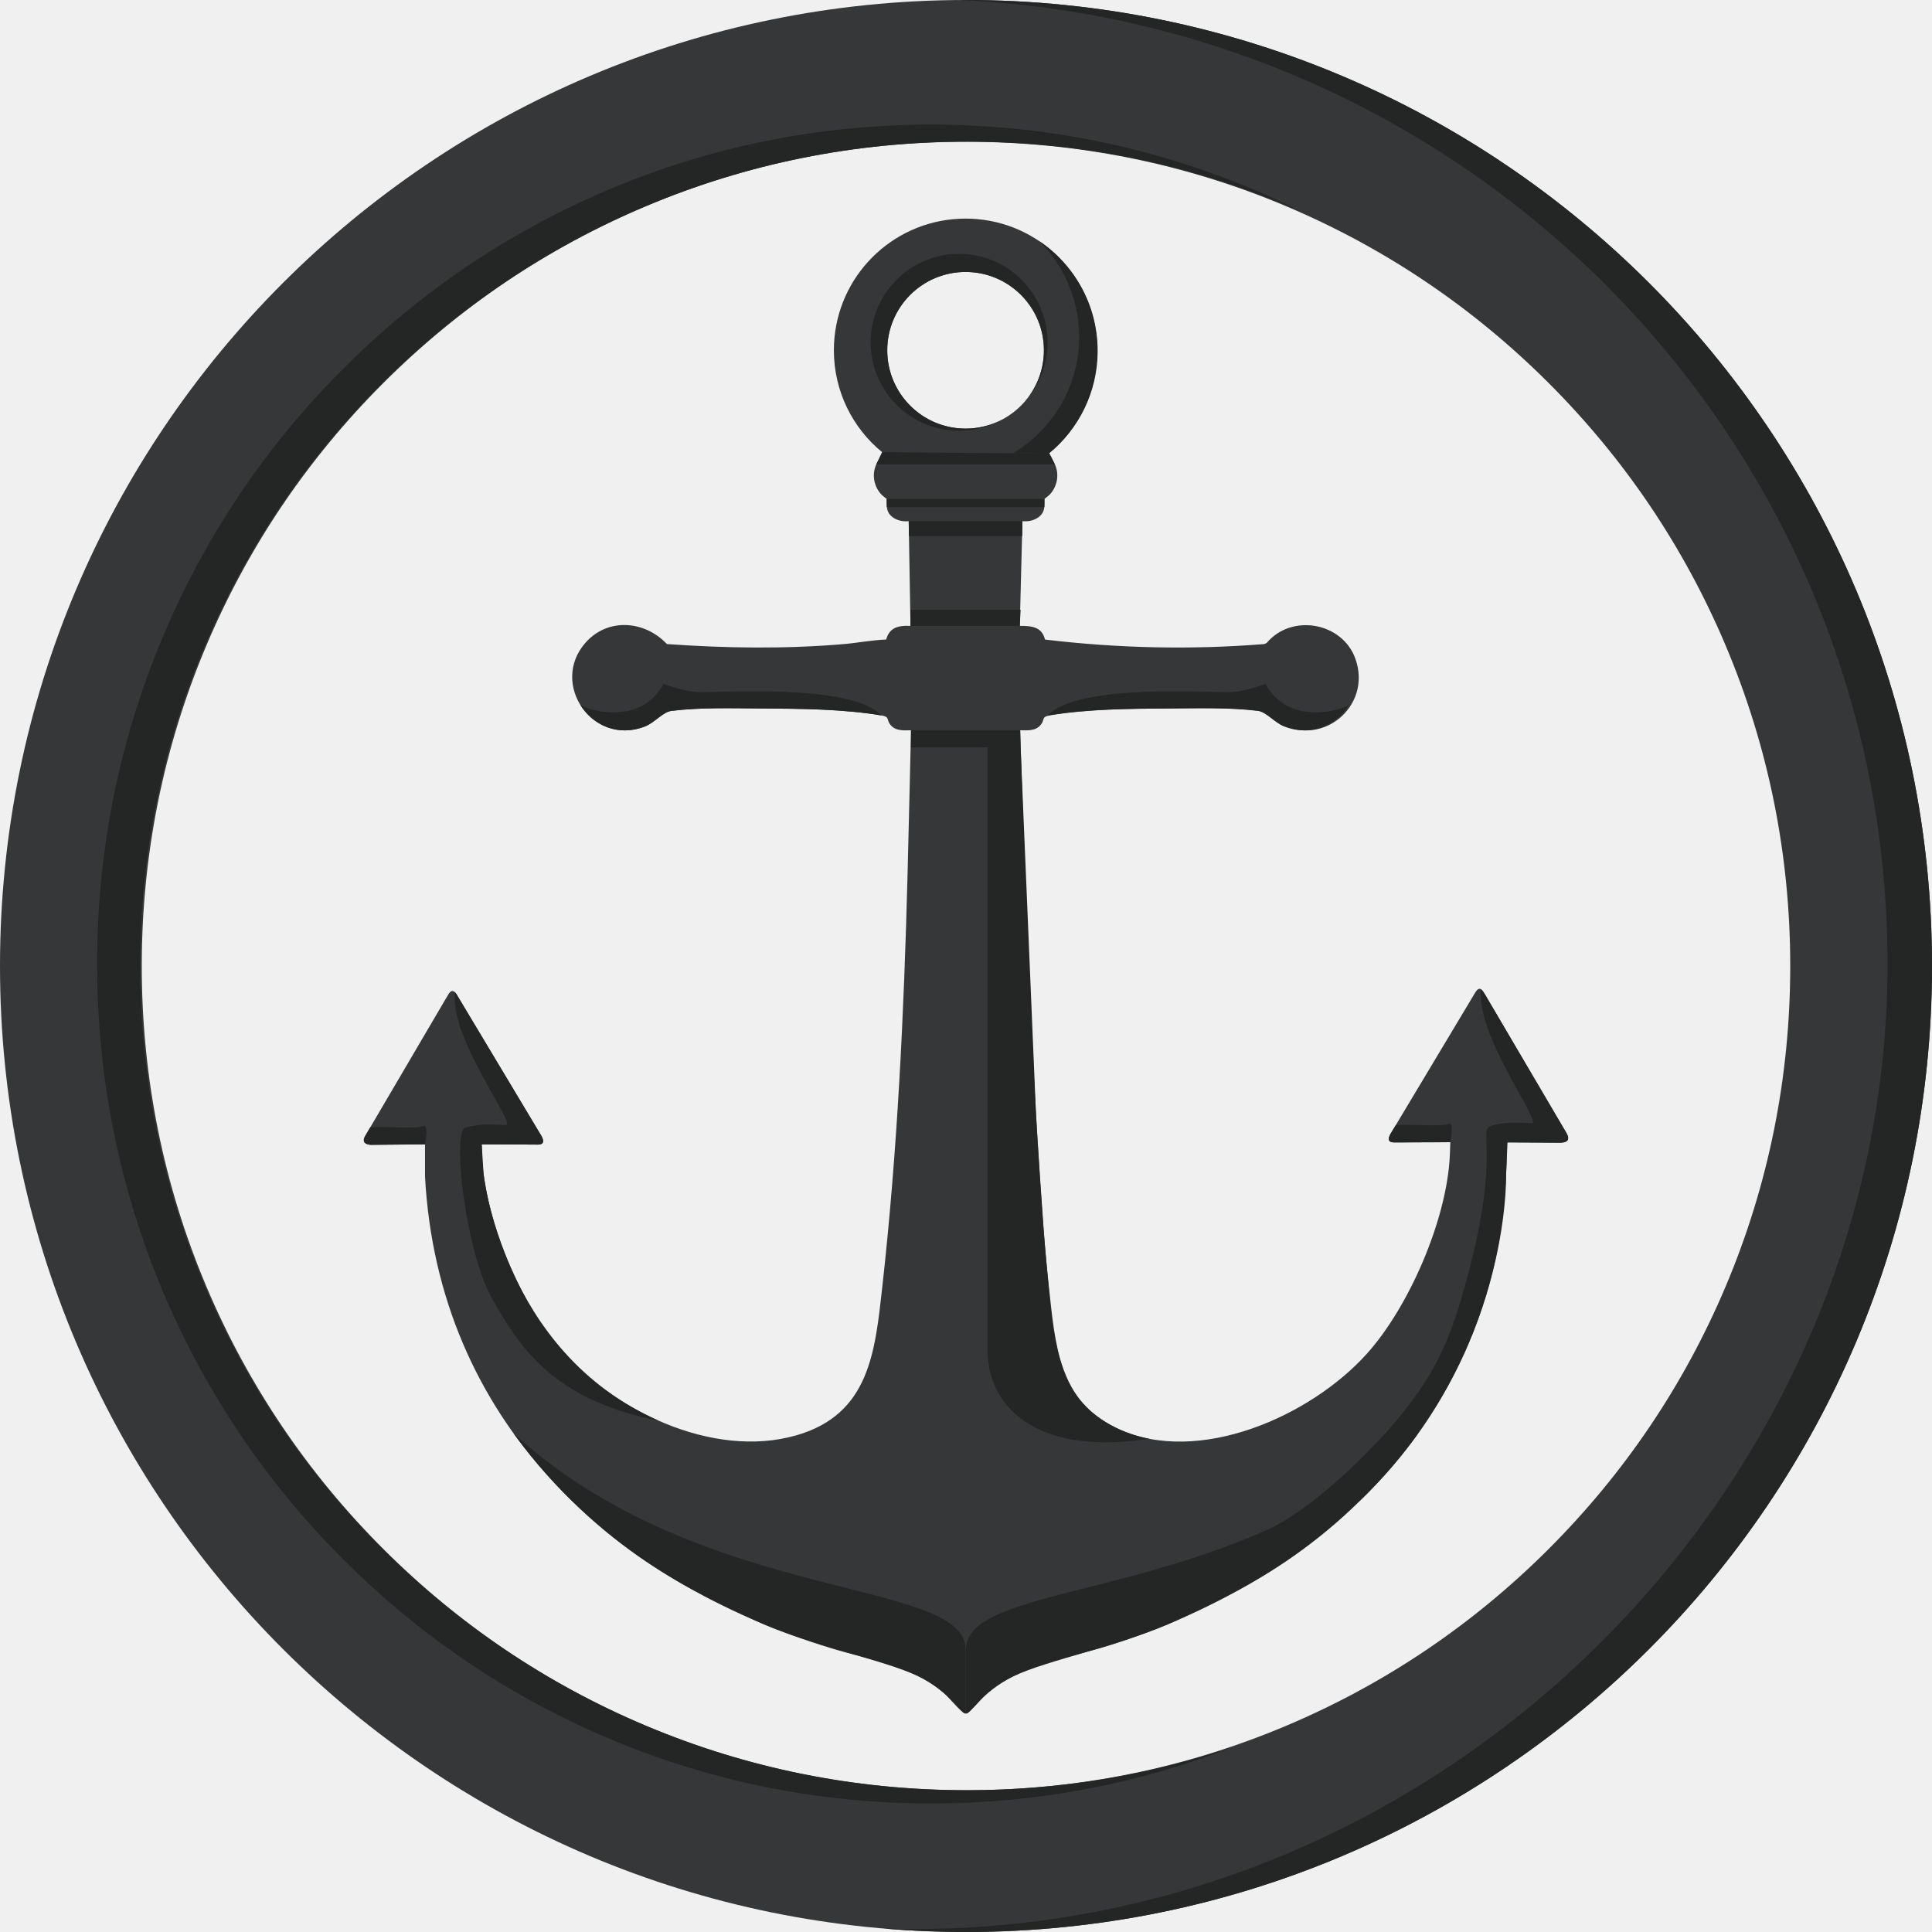
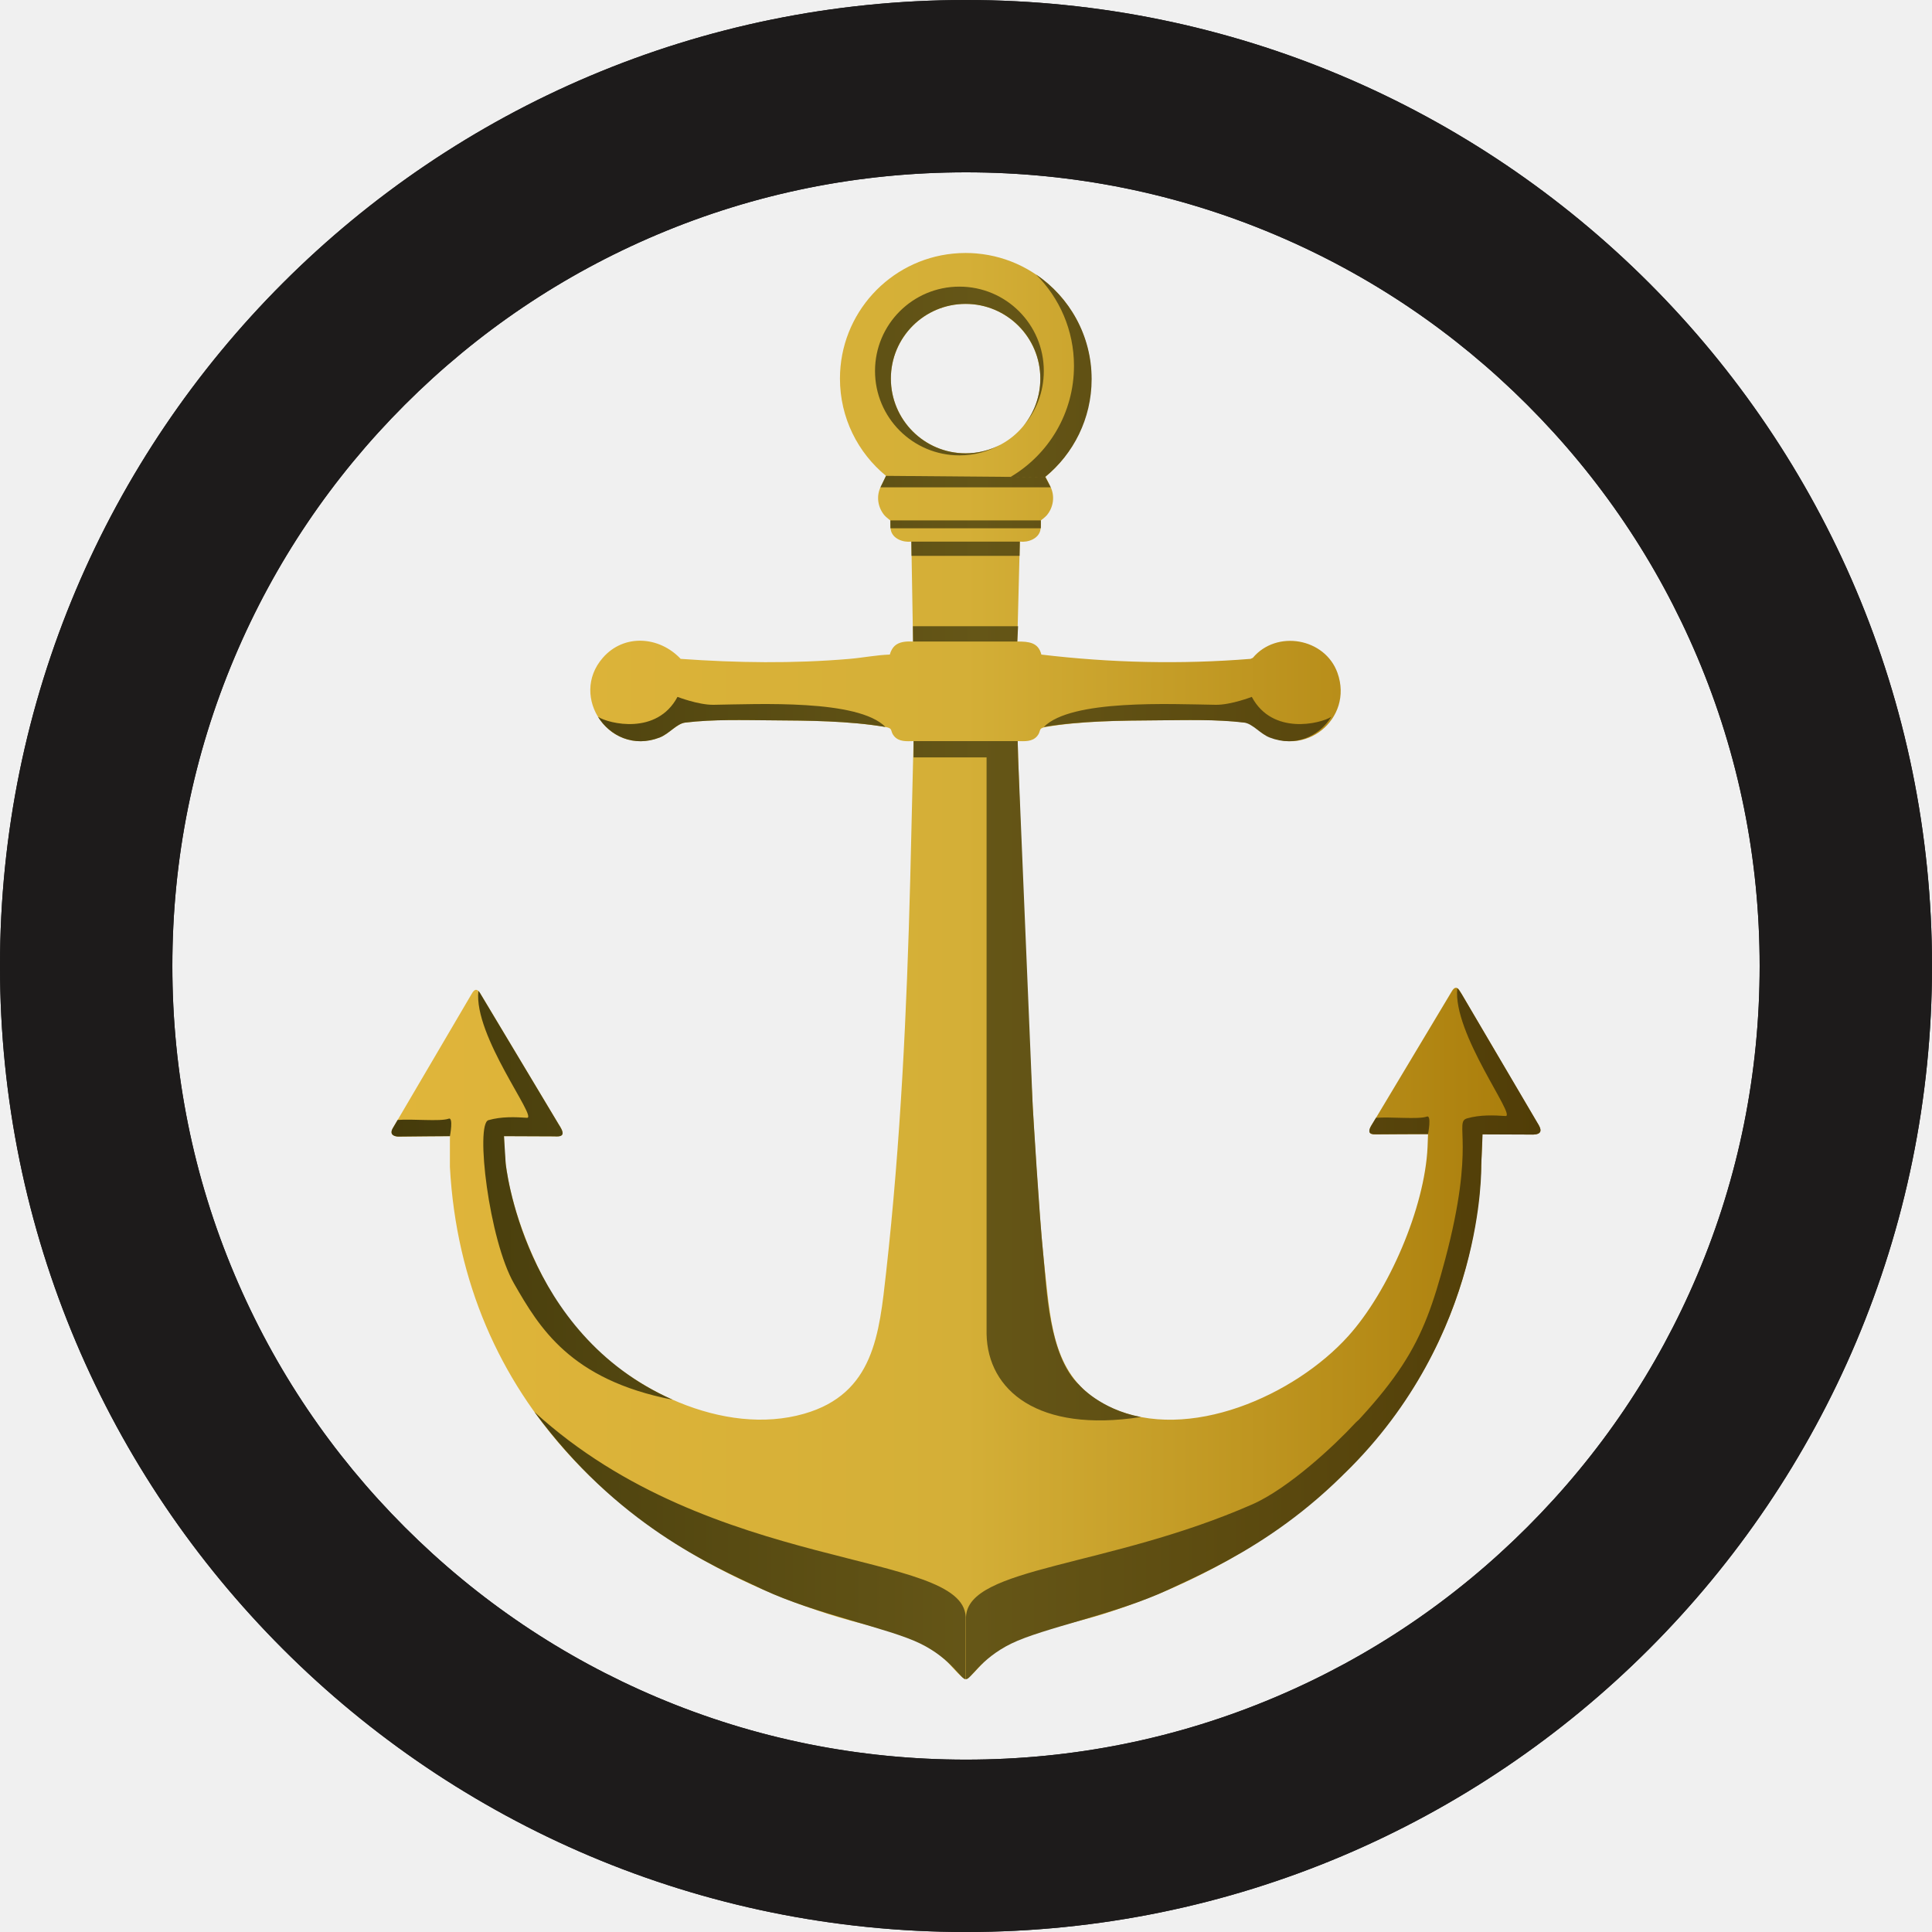
- <svg xmlns="http://www.w3.org/2000/svg" id="Ebene_2" data-name="Ebene 2" viewBox="0 0 954 954">
+ <svg xmlns="http://www.w3.org/2000/svg" id="Ebene_2" data-name="Ebene 2" viewBox="0 0 1000 1000">
  <defs>
    <style>
-       .cls-1 { fill: none; }
-       .cls-2 { fill: #353738; }
-       .cls-3 { fill: #242626; }
+       .cls-1 {
+         fill: #1d1b1b;
+       }
+ 
+       .cls-1, .cls-2 {
+         stroke: #1d1b1b;
+         stroke-miterlimit: 10;
+         stroke-width: 10px;
+       }
+ 
+       .cls-3 {
+         fill: url(#Unbenannter_Verlauf_3);
+       }
+ 
+       .cls-2 {
+         fill: #fff;
+       }
+ 
+       .cls-4 {
+         fill: url(#Unbenannter_Verlauf_141);
+       }
    </style>
+     <linearGradient id="Unbenannter_Verlauf_3" data-name="Unbenannter Verlauf 3" x1="202.66" y1="500.01" x2="797.33" y2="500.01" gradientUnits="userSpaceOnUse">
+       <stop offset="0" stop-color="#e0b53a" />
+       <stop offset=".5" stop-color="#d4af37" />
+       <stop offset="1" stop-color="#a97c0a" />
+     </linearGradient>
+     <linearGradient id="Unbenannter_Verlauf_141" data-name="Unbenannter Verlauf 141" x1="202.64" y1="505.59" x2="797.35" y2="505.59" gradientUnits="userSpaceOnUse">
+       <stop offset="0" stop-color="#453b0b" />
+       <stop offset=".51" stop-color="#655617" />
+       <stop offset="1" stop-color="#513d07" />
+     </linearGradient>
  </defs>
-   <g id="logo_vII">
-     <circle class="cls-1" cx="477" cy="477" r="477" />
-     <path class="cls-2" d="M477,70c54.98,0,108.27,10.75,158.4,31.96,48.46,20.5,91.99,49.85,129.39,87.25,37.4,37.4,66.76,80.93,87.25,129.39,21.2,50.13,31.96,103.43,31.96,158.4s-10.75,108.27-31.96,158.4c-20.5,48.46-49.85,91.99-87.25,129.39-37.4,37.4-80.93,66.76-129.39,87.25-50.13,21.2-103.43,31.96-158.4,31.96s-108.27-10.75-158.4-31.96c-48.46-20.5-91.99-49.85-129.39-87.25-37.4-37.4-66.76-80.93-87.25-129.39-21.2-50.13-31.96-103.43-31.96-158.4s10.75-108.27,31.96-158.4c20.5-48.46,49.85-91.99,87.25-129.39,37.4-37.4,80.93-66.76,129.39-87.25,50.13-21.2,103.43-31.96,158.4-31.96M477,0C213.56,0,0,213.56,0,477s213.56,477,477,477,477-213.56,477-477S740.44,0,477,0h0Z" />
-     <path class="cls-3" d="M188.84,189.15c37.52-37.4,81.2-66.75,129.83-87.25,50.32-21.21,103.8-31.96,158.96-31.96s108.64,10.75,158.96,31.96c2.19.93,4.37,1.86,6.53,2.83-7.59-3.81-15.31-7.37-23.16-10.71-50.71-21.57-104.59-32.5-160.16-32.5s-109.45,10.93-160.16,32.5c-49.03,20.85-93.07,50.71-130.91,88.77-37.87,38.07-67.6,82.41-88.37,131.77-21.5,51.12-32.41,105.44-32.41,161.47s10.91,110.35,32.41,161.47c20.77,49.36,50.49,93.7,88.37,131.77,37.85,38.05,81.89,67.92,130.91,88.77,50.71,21.57,104.59,32.5,160.16,32.5,51.67,0,101.88-9.45,149.44-28.12-42.19,14.33-86.33,21.57-131.6,21.57-55.16,0-108.64-10.75-158.96-31.96-48.62-20.5-92.31-49.85-129.83-87.25-37.53-37.39-66.98-80.93-87.55-129.38-21.28-50.15-32.07-103.45-32.07-158.42s10.79-108.27,32.07-158.42c20.57-48.46,50.02-91.99,87.55-129.38Z" />
-     <path class="cls-3" d="M477,0c-1.1,0-2.21,0-3.31.02,255.1,11.52,458.35,220.23,458.35,476s-215.18,476.51-480.61,476.51c-5.07,0-10.12-.08-15.15-.25,13.42,1.14,27,1.72,40.72,1.72,263.44,0,477-213.56,477-477S740.44,0,477,0Z" />
-     <path class="cls-2" d="M773.77,560.05l-40.97-69.8c-1.58-2.84-3.04-2.43-4.41-.04l-41.89,69.91c-1.29,2.54-1.04,4.21,2.59,4l27.06-.11s-.12,3.97-.25,6.75c-1.47,31.41-20.1,74.6-41.11,97.87-27.55,30.54-82.64,55.25-122.64,36.97-29.58-13.53-31.05-41.7-34.22-70.17-8.45-76.15-14.18-274.84-14.18-274.84,3.63.08,7.57.44,10.13-2.64,2.19-2.64.23-3.95,4.4-4.67,18.56-3.15,39.57-3.32,58.39-3.45,14.73-.1,30.5-.59,45.29,1.17,3.88.47,5.36,3.16,8.45,5.18,21.54,14,47.42-7.08,38.86-30.92-6.48-18.04-31.55-22.41-43.81-7.76l-1.17.53c-36.07,2.9-72.34,2.07-108.28-2.22-1.57-6.3-6.43-6.76-12.46-6.76l1.32-51.71c4.25.52,9.74-1.47,10.66-6.08.32-1.6.21-4.89.21-4.89,0,0,2.24-1.68,3.05-2.63,3.5-4.15,4.36-10.05,1.86-14.94-1-1.97-1.24-2.7-2.54-5.05,14.54-11.92,23.71-30.51,23.71-50.79,0-33.96-26.04-61.84-59.25-64.76-.04-.02-.08-.02-.13-.02-1.85-.16-3.74-.24-5.65-.24-2.2,0-4.37.11-6.52.33-32.86,3.26-58.51,30.99-58.51,64.69,0,20.29,9.28,38.41,23.84,50.34-1.32,2.98-1.67,3.55-2.67,5.5-2.49,4.89-1.63,10.79,1.87,14.94.79.95,3.04,2.63,3.04,2.63,0,0-.09,3.29.22,4.89.91,4.62,6.4,6.6,10.65,6.08l.88,51.71c-7.1-.34-10.49,1.45-12.02,6.75-7.01.24-13.94,1.64-20.91,2.24-29.08,2.49-58.3,2.05-87.35-.01-11-11.7-29.31-13.14-40.29-.56-17.66,20.2,3.63,51.2,29.37,41.28,4.94-1.91,8.85-7.2,13.25-7.74,14.6-1.77,30.19-1.26,44.72-1.17,19.07.12,40.17.26,58.96,3.45,4.18.71,2.22,2.03,4.41,4.67,2.55,3.08,6.5,2.72,10.12,2.64,0,0-1.14,49.15-1.72,71.74-1.75,67.47-4.94,135.79-12.46,203.1-3.57,31.9-6.24,62.9-42.42,73.3-41.56,11.96-91.69-12.68-118.1-44.39l-6.48-8.27c-16.35-24.16-29.35-58.24-30.57-84.26-.13-2.77-.24-6.75-.24-6.75l27.05.11c3.63.2,3.88-1.48,2.59-4l-41.89-69.91c-1.38-2.38-2.83-2.8-4.4.04l-40.98,69.8c-1.19,2.35-.57,3.9,2.83,4.2l26.83-.23-.02,2.64v13.29c6.51,119.97,91.12,199.64,200.98,233,17.85,5.42,39.37,8.62,54.03,20.86,3.8,3.18,6.68,7.5,10.52,10.48,1.21.95,1.61,1.04,2.82,0,3.85-2.96,6.7-7.32,10.52-10.49,15.6-12.93,39.78-16.32,58.82-22.3,103.59-32.53,186.64-110.03,195.59-223.06.6-7.6,1-22.84,1-22.84l-.02-2.64,26.83.23c3.4-.3,4.02-1.83,2.83-4.2ZM476.79,211.64c-21.37,0-38.68-17.31-38.68-38.68s17.31-38.67,38.68-38.67,38.68,17.31,38.68,38.67-17.32,38.68-38.68,38.68Z" />
-     <path class="cls-3" d="M503.96,369.03l7.58,180.7s3.51,58.22,5.39,76.02,2.62,52.88,18.75,68.19c0,0,10.7,12.5,31.82,16.51-53.36,8.28-79.27-13.87-79.85-42.94v-298.49h16.31Z" />
-     <polygon class="cls-3" points="437.85 246.37 437.88 250.43 515.73 250.43 515.75 246.37 437.85 246.37" />
-     <polygon class="cls-3" points="448.72 257.34 448.82 264.7 504.74 264.7 504.88 257.34 448.72 257.34" />
-     <path class="cls-3" d="M477,846.08v-32.14c1.04-26.04,73.21-25.4,148.09-58.22,19.09-8.37,43.17-31.1,52.94-41.67,9.77-10.57,16.19-.74,22.21-6.24-42.79,58.24-91.41,79.35-118.44,92.01-27.03,12.65-64.92,19.87-81.33,27.91-16.4,8.04-21.33,19.12-23.47,18.36Z" />
-     <path class="cls-3" d="M716.15,564.01s2.02-10.24-.71-9.04c-4.22,1.53-18.93-.02-26.23.62l-2.41,3.97c-2.86,4.82.92,4.56,2.6,4.56,3.04-.09,26.76-.11,26.76-.11Z" />
-     <path class="cls-3" d="M731.31,488.48c-2.58,23.28,30.79,66.56,24.94,66.17-5.84-.39-13.09-.74-19.93,1.23-6.84,1.97,4.69,12.89-11.3,72.98-12,45.07-21.24,62.63-78.21,116.35-.4,2.64,9.08,10.53,26.27-5.68,72.85-71,70.6-159.17,70.6-159.17l.7-16.21,26.1.11c4.58-.13,4.86-2.17,2.09-6.43l-38.92-66.14c-.56-.99-1.87-2.79-2.33-3.21Z" />
-     <path class="cls-3" d="M476.84,846.08v-32.14c-1.4-34.96-130.98-21.84-223.24-106.14,42.79,58.24,91.41,79.35,118.44,92.01,27.03,12.65,64.92,19.87,81.33,27.91,16.4,8.04,21.33,19.12,23.47,18.36Z" />
-     <path class="cls-3" d="M209.88,565.07s1.98-10.22-.75-9.01c-4.22,1.53-19.02-.01-26.32.63l-2.33,3.96c-2.67,4.24,1.73,4.65,2.63,4.65,3.04-.09,26.77-.23,26.77-.23Z" />
-     <path class="cls-3" d="M224.62,489.93c-2.58,23.28,30.96,66.03,25.12,65.64s-13.09-.74-19.93,1.23c-6.84,1.97.22,61.91,13.29,84.64,13.07,22.72,29.03,49.7,82.07,60.05-77.65-34.3-86.43-122.29-86.43-122.29l-.88-14.13,26.1.11c5.72.49,4.86-2.17,2.09-6.43l-39.72-66.29c-.56-.99-1.24-2.12-1.7-2.53Z" />
-     <polygon class="cls-3" points="449.6 309.05 503.55 309.05 503.96 301.12 449.52 301.12 449.6 309.05" />
-     <polygon class="cls-3" points="449.85 360.59 503.75 360.59 503.96 369.03 449.85 369.03 449.85 360.59" />
-     <path class="cls-3" d="M624.93,337.7s-10.85,4.22-18.7,4.1c-23.26-.34-74.8-2.95-88.96,11.49,18.79-3.19,39.89-3.33,58.96-3.45,14.53-.09,30.12-.6,44.72,1.17,4.39.54,8.3,5.84,13.25,7.74,13.5,5.21,25.78-.85,31.85-10.7-5.59,3.54-30.46,9.66-41.12-10.35Z" />
-     <path class="cls-3" d="M286.54,348.05c6.07,9.85,18.35,15.91,31.85,10.7,4.94-1.91,8.85-7.2,13.25-7.74,14.6-1.77,30.19-1.26,44.72-1.17,19.07.12,40.17.26,58.96,3.45-14.16-14.44-65.69-11.83-88.96-11.49-7.84.12-18.7-4.1-18.7-4.1-10.66,20.01-35.53,13.89-41.12,10.35Z" />
-     <polygon class="cls-3" points="520.87 229.23 432.73 229.23 435.61 223.3 500.11 223.83 517.82 223.99 518.12 223.99 520.87 229.23" />
-     <path class="cls-3" d="M542.01,173.23c0,20.5-9.43,38.78-24.19,50.76l-17.72-.15c19.62-11.62,32.77-33,32.77-57.46,0-18.48-7.51-35.21-19.66-47.3,17.37,11.74,28.79,31.62,28.79,54.16Z" />
-     <path class="cls-3" d="M517.27,169.02c0-24.11-19.56-43.66-43.68-43.66s-43.68,19.55-43.68,43.66,19.55,43.68,43.68,43.68c7.77,0,15.06-2.03,21.38-5.59-5.42,2.89-11.61,4.53-18.18,4.53-21.36,0-38.68-17.31-38.68-38.68s17.32-38.67,38.68-38.67,38.69,17.31,38.69,38.67c0,9.34-3.31,17.91-8.84,24.61,6.63-7.65,10.63-17.63,10.63-28.55Z" />
+   <g id="logo_2.0">
+     <path id="rahnem_hell" class="cls-2" d="M500,84.2c56.17,0,110.61,10.98,161.82,32.64,49.5,20.94,93.98,50.93,132.19,89.14,38.21,38.21,68.2,82.69,89.14,132.19,21.66,51.21,32.64,105.66,32.64,161.82s-10.98,110.61-32.64,161.82c-20.94,49.5-50.93,93.98-89.14,132.19-38.21,38.21-82.69,68.2-132.19,89.14-51.21,21.66-105.66,32.64-161.82,32.64s-110.61-10.98-161.82-32.64c-49.5-20.94-93.98-50.93-132.19-89.14-38.21-38.21-68.2-82.69-89.14-132.19-21.66-51.21-32.64-105.66-32.64-161.82s10.98-110.61,32.64-161.82c20.94-49.5,50.93-93.98,89.14-132.19,38.21-38.21,82.69-68.2,132.19-89.14,51.21-21.66,105.66-32.64,161.82-32.64M500,5C226.62,5,5,226.62,5,500s221.62,495,495,495,495-221.62,495-495S773.38,5,500,5h0Z" />
+     <path id="rahmen_dunkel" class="cls-1" d="M500,84.2c56.17,0,110.61,10.98,161.82,32.64,49.5,20.94,93.98,50.93,132.19,89.14,38.21,38.21,68.2,82.69,89.14,132.19,21.66,51.21,32.64,105.66,32.64,161.82s-10.98,110.61-32.64,161.82c-20.94,49.5-50.93,93.98-89.14,132.19-38.21,38.21-82.69,68.2-132.19,89.14-51.21,21.66-105.66,32.64-161.82,32.64s-110.61-10.98-161.82-32.64c-49.5-20.94-93.98-50.93-132.19-89.14-38.21-38.21-68.2-82.69-89.14-132.19-21.66-51.21-32.64-105.66-32.64-161.82s10.98-110.61,32.64-161.82c20.94-49.5,50.93-93.98,89.14-132.19,38.21-38.21,82.69-68.2,132.19-89.14,51.21-21.66,105.66-32.64,161.82-32.64M500,5C226.62,5,5,226.62,5,500s221.62,495,495,495,495-221.62,495-495S773.38,5,500,5h0Z" />
+     <path id="anker" class="cls-3" d="M796.77,583.05l-40.97-69.8c-1.58-2.84-3.04-2.43-4.41-.04l-41.89,69.91c-1.29,2.54-1.04,4.21,2.59,4l27.06-.11s-.12,3.97-.25,6.75c-1.47,31.41-20.1,74.6-41.11,97.87-27.55,30.54-82.64,55.25-122.64,36.97-29.58-13.53-31.05-41.7-34.22-70.17-8.45-76.15-14.18-274.84-14.18-274.84,3.63.08,7.57.44,10.13-2.64,2.19-2.64.23-3.95,4.4-4.67,18.56-3.15,39.57-3.32,58.39-3.45,14.73-.1,30.5-.59,45.29,1.17,3.88.47,5.36,3.16,8.45,5.18,21.54,14,47.42-7.08,38.86-30.92-6.48-18.04-31.55-22.41-43.81-7.76l-1.17.53c-36.07,2.9-72.34,2.07-108.28-2.22-1.57-6.3-6.43-6.76-12.46-6.76l1.32-51.71c4.25.52,9.74-1.47,10.66-6.08.32-1.6.21-4.89.21-4.89,0,0,2.24-1.68,3.05-2.63,3.5-4.15,4.36-10.05,1.86-14.94-1-1.97-1.24-2.7-2.54-5.05,14.54-11.92,23.71-30.51,23.71-50.79,0-33.96-26.04-61.84-59.25-64.76-.04-.02-.08-.02-.13-.02-1.85-.16-3.74-.24-5.65-.24-2.2,0-4.37.11-6.52.33-32.86,3.26-58.51,30.99-58.51,64.69,0,20.29,9.28,38.41,23.84,50.34-1.32,2.98-1.67,3.55-2.67,5.5-2.49,4.89-1.63,10.79,1.87,14.94.79.95,3.04,2.63,3.04,2.63,0,0-.09,3.29.22,4.89.91,4.62,6.4,6.6,10.65,6.08l.88,51.71c-7.1-.34-10.49,1.45-12.02,6.75-7.01.24-13.94,1.64-20.91,2.24-29.08,2.49-58.3,2.05-87.35-.01-11-11.7-29.31-13.14-40.29-.56-17.66,20.2,3.63,51.2,29.37,41.28,4.94-1.91,8.85-7.2,13.25-7.74,14.6-1.77,30.19-1.26,44.72-1.17,19.07.12,40.17.26,58.96,3.45,4.18.71,2.22,2.03,4.41,4.67,2.55,3.08,6.5,2.72,10.12,2.64,0,0-1.14,49.15-1.72,71.74-1.75,67.47-4.94,135.79-12.46,203.1-3.57,31.9-6.24,62.9-42.42,73.3-41.56,11.96-91.69-12.68-118.1-44.39l-6.48-8.27c-16.35-24.16-29.35-58.24-30.57-84.26-.13-2.77-.24-6.75-.24-6.75l27.05.11c3.63.2,3.88-1.48,2.59-4l-41.89-69.91c-1.38-2.38-2.83-2.8-4.4.04l-40.98,69.8c-1.19,2.35-.57,3.9,2.83,4.2l26.83-.23-.02,2.64v13.29c6.51,119.97,91.12,199.64,200.98,233,17.85,5.42,39.37,8.62,54.03,20.86,3.8,3.18,6.68,7.5,10.52,10.48,1.21.95,1.61,1.04,2.82,0,3.85-2.96,6.7-7.32,10.52-10.49,15.6-12.93,39.78-16.32,58.82-22.3,103.59-32.53,186.64-110.03,195.59-223.06.6-7.6,1-22.84,1-22.84l-.02-2.64,26.83.23c3.4-.3,4.02-1.83,2.83-4.2ZM499.79,234.64c-21.37,0-38.68-17.31-38.68-38.68s17.31-38.67,38.68-38.67,38.68,17.31,38.68,38.67-17.32,38.68-38.68,38.68Z" />
+     <path id="schattierung" class="cls-4" d="M526.96,392.03l7.58,180.7s3.51,58.22,5.39,76.02,2.62,52.88,18.75,68.19c0,0,10.7,12.5,31.82,16.51-53.36,8.28-79.27-13.87-79.85-42.94v-298.49h16.31ZM460.85,269.37l.03,4.07h77.85l.02-4.07h-77.9ZM471.72,280.34l.09,7.36h55.92l.14-7.36h-56.16ZM523.47,850.71c16.4-8.04,54.29-15.25,81.33-27.91,27.03-12.65,75.65-33.77,118.44-92.01-6.02,5.5-12.44-4.33-22.21,6.24-9.77,10.57-33.85,33.3-52.94,41.67-74.88,32.82-147.05,32.18-148.09,58.22v32.14c2.14.75,7.07-10.32,23.47-18.36ZM739.15,587.01s2.02-10.24-.71-9.04c-4.22,1.53-18.93-.02-26.23.62l-2.41,3.97c-2.86,4.82.92,4.56,2.6,4.56,3.04-.09,26.76-.11,26.76-.11ZM754.31,511.48c-2.58,23.28,30.79,66.56,24.94,66.17s-13.09-.74-19.93,1.23,4.69,12.89-11.3,72.98c-12,45.07-21.24,62.63-78.21,116.35-.4,2.64,9.08,10.53,26.27-5.68,72.85-71,70.6-159.17,70.6-159.17l.7-16.21,26.1.11c4.58-.13,4.86-2.17,2.09-6.43l-38.92-66.14c-.56-.99-1.87-2.79-2.33-3.21ZM499.84,869.08v-32.14c-1.4-34.96-130.98-21.84-223.24-106.14,42.79,58.24,91.41,79.35,118.44,92.01,27.03,12.65,64.92,19.87,81.33,27.91s21.33,19.12,23.47,18.36ZM232.88,588.07s1.98-10.22-.75-9.01c-4.22,1.53-19.02-.01-26.32.63l-2.33,3.96c-2.67,4.24,1.73,4.65,2.63,4.65,3.04-.09,26.77-.23,26.77-.23ZM247.62,512.93c-2.58,23.28,30.96,66.03,25.12,65.64s-13.09-.74-19.93,1.23c-6.84,1.97.22,61.91,13.29,84.64,13.07,22.72,29.03,49.7,82.07,60.05-77.65-34.3-86.43-122.29-86.43-122.29l-.88-14.13,26.1.11c5.72.49,4.86-2.17,2.09-6.43l-39.72-66.29c-.56-.99-1.24-2.12-1.7-2.53ZM472.6,332.05h53.95l.41-7.93h-54.44l.08,7.93ZM472.85,392.03h54.11l-.21-8.43h-53.89v8.43ZM689.05,371.05c-6.07,9.85-18.35,15.91-31.85,10.7-4.94-1.91-8.85-7.2-13.25-7.74-14.6-1.77-30.19-1.26-44.72-1.17-19.07.12-40.17.26-58.96,3.45,14.16-14.44,65.69-11.83,88.96-11.49,7.84.12,18.7-4.1,18.7-4.1,10.66,20.01,35.53,13.89,41.12,10.35ZM350.67,360.7s10.85,4.22,18.7,4.1c23.26-.34,74.8-2.95,88.96,11.49-18.79-3.19-39.89-3.33-58.96-3.45-14.53-.09-30.12-.6-44.72,1.17-4.39.54-8.3,5.84-13.25,7.74-13.5,5.21-25.78-.85-31.85-10.7,5.59,3.54,30.46,9.66,41.12-10.35ZM541.12,246.99h-.3l-17.72-.15-64.5-.54-2.88,5.93h88.14l-2.75-5.24ZM536.23,142.07c12.14,12.09,19.66,28.82,19.66,47.3,0,24.46-13.15,45.85-32.77,57.46l17.72.15c14.76-11.98,24.19-30.26,24.19-50.76,0-22.54-11.42-42.41-28.79-54.16ZM529.64,220.57c5.52-6.69,8.84-15.26,8.84-24.61,0-21.36-17.32-38.67-38.69-38.67s-38.68,17.31-38.68,38.67,17.32,38.68,38.68,38.68c6.57,0,12.76-1.64,18.18-4.53-6.32,3.56-13.61,5.59-21.38,5.59-24.13,0-43.68-19.55-43.68-43.68s19.55-43.66,43.68-43.66,43.68,19.55,43.68,43.66c0,10.92-4,20.9-10.63,28.55Z" />
  </g>
</svg>
